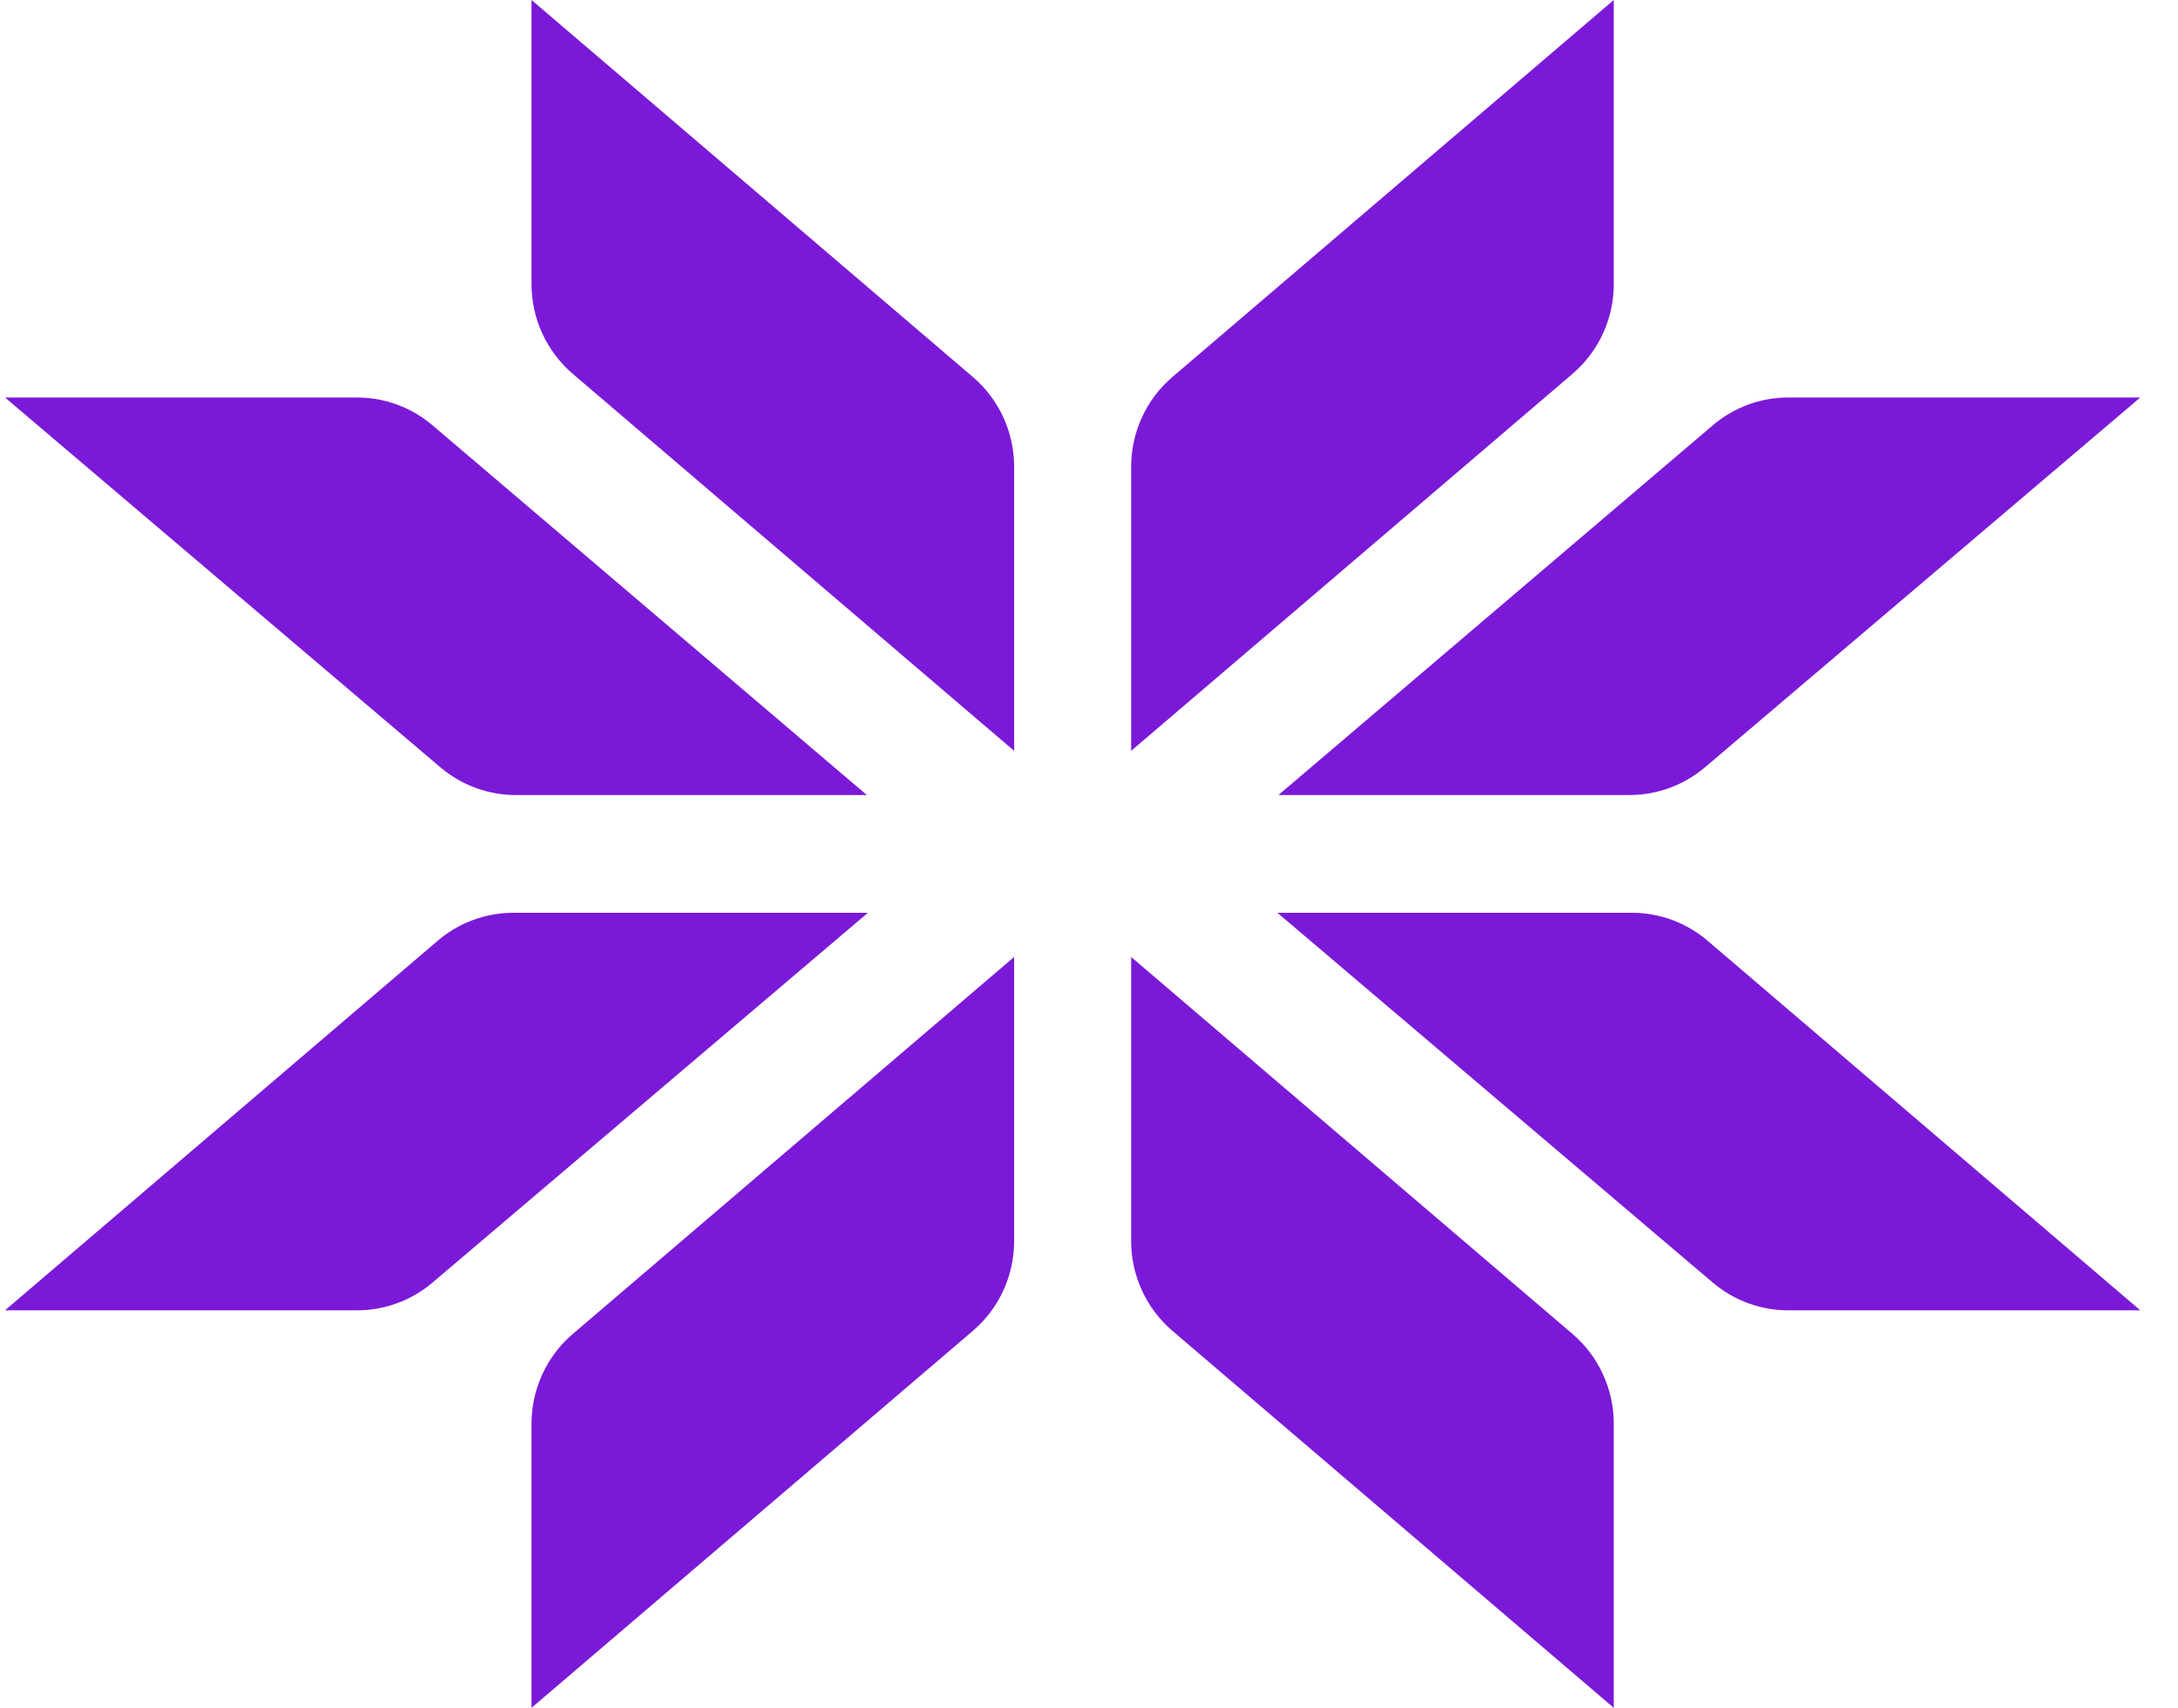
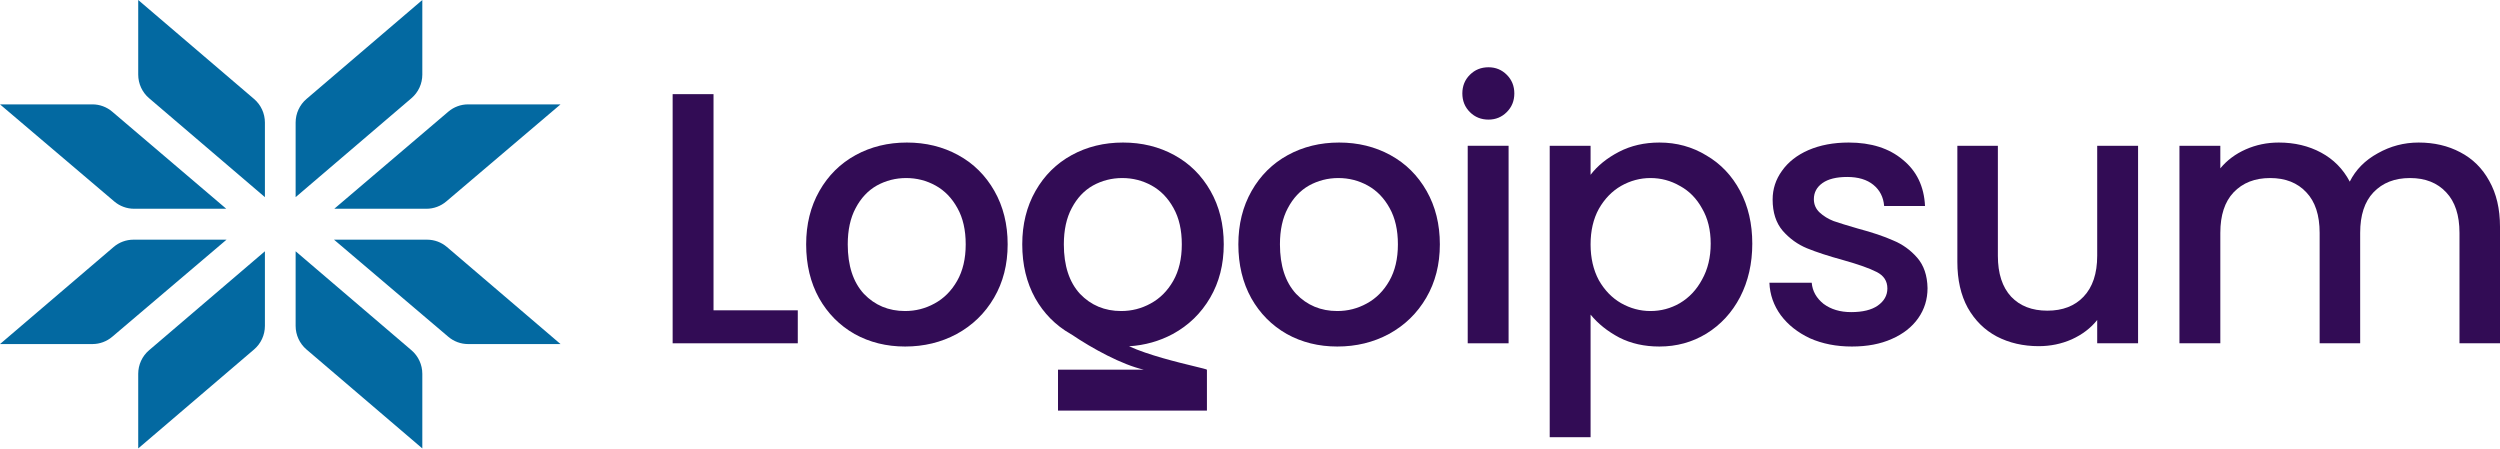
- <svg xmlns="http://www.w3.org/2000/svg" width="51" height="40" viewBox="0 0 51 40" fill="none">
-   <path d="M12.446 0L22.78 8.829C23.394 9.353 23.747 10.122 23.747 10.932V17.586L13.413 8.757C12.8 8.233 12.446 7.464 12.446 6.654V0Z" fill="#7B19D8" />
-   <path d="M12.446 40L22.78 31.171C23.394 30.647 23.747 29.878 23.747 29.068V22.414L13.413 31.243C12.8 31.767 12.446 32.536 12.446 33.346V40Z" fill="#7B19D8" />
-   <path d="M0.117 9.31L10.311 17.971C10.805 18.39 11.431 18.621 12.078 18.621H20.298L10.13 9.963C9.635 9.541 9.008 9.31 8.361 9.31H0.117Z" fill="#7B19D8" />
-   <path d="M0.117 30.69L10.248 22.035C10.743 21.611 11.371 21.379 12.021 21.379H20.323L10.129 30.039C9.635 30.459 9.009 30.69 8.362 30.69H0.117Z" fill="#7B19D8" />
-   <path d="M37.788 0L27.454 8.829C26.841 9.353 26.487 10.122 26.487 10.932V17.586L36.821 8.757C37.435 8.233 37.788 7.464 37.788 6.654V0Z" fill="#7B19D8" />
-   <path d="M37.788 40L27.454 31.171C26.841 30.647 26.487 29.878 26.487 29.068V22.414L36.821 31.243C37.435 31.767 37.788 32.536 37.788 33.346V40Z" fill="#7B19D8" />
-   <path d="M50.117 9.31L39.924 17.971C39.429 18.39 38.803 18.621 38.157 18.621H29.936L40.105 9.963C40.599 9.541 41.226 9.31 41.874 9.31H50.117Z" fill="#7B19D8" />
-   <path d="M50.117 30.69L39.986 22.035C39.491 21.611 38.863 21.379 38.214 21.379H29.912L40.105 30.039C40.599 30.459 41.225 30.69 41.872 30.69H50.117Z" fill="#7B19D8" />
+ <svg xmlns="http://www.w3.org/2000/svg" width="223" height="40" viewBox="0 0 223 40" fill="none">
+   <path d="M12.329 0L22.663 8.829C23.276 9.353 23.63 10.122 23.63 10.932V17.586L13.296 8.757C12.682 8.233 12.329 7.464 12.329 6.654V0Z" fill="#0369a1" />
+   <path d="M12.329 40L22.663 31.171C23.276 30.647 23.63 29.878 23.63 29.068V22.414L13.296 31.243C12.682 31.767 12.329 32.536 12.329 33.346V40Z" fill="#0369a1" />
+   <path d="M0 9.31L10.194 17.971C10.688 18.39 11.314 18.621 11.96 18.621H20.181L10.012 9.963C9.518 9.541 8.891 9.31 8.243 9.31H0Z" fill="#0369a1" />
+   <path d="M0 30.69L10.131 22.035C10.626 21.611 11.254 21.379 11.903 21.379H20.206L10.012 30.039C9.518 30.459 8.892 30.69 8.245 30.69H0Z" fill="#0369a1" />
+   <path d="M37.671 0L27.337 8.829C26.724 9.353 26.37 10.122 26.37 10.932V17.586L36.704 8.757C37.318 8.233 37.671 7.464 37.671 6.654V0Z" fill="#0369a1" />
+   <path d="M37.671 40L27.337 31.171C26.724 30.647 26.37 29.878 26.37 29.068V22.414L36.704 31.243C37.318 31.767 37.671 32.536 37.671 33.346V40Z" fill="#0369a1" />
+   <path d="M50 9.31L39.806 17.971C39.312 18.39 38.686 18.621 38.04 18.621H29.819L39.987 9.963C40.482 9.541 41.109 9.31 41.757 9.31H50Z" fill="#0369a1" />
+   <path d="M50 30.69L39.869 22.035C39.374 21.611 38.746 21.379 38.097 21.379H29.794L39.988 30.039C40.482 30.459 41.108 30.69 41.755 30.69H50Z" fill="#0369a1" />
+   <path d="M132.775 10.669C132.114 10.669 131.56 10.445 131.112 9.997C130.664 9.549 130.441 8.995 130.441 8.334C130.441 7.673 130.664 7.119 131.112 6.672C131.56 6.224 132.114 6 132.775 6C133.415 6 133.959 6.224 134.406 6.672C134.854 7.119 135.078 7.673 135.078 8.334C135.078 8.995 134.854 9.549 134.406 9.997C133.959 10.445 133.415 10.669 132.775 10.669Z" fill="#320C55" />
+   <path d="M134.566 13.003V30.622H130.92V13.003H134.566Z" fill="#320C55" />
+   <path fill-rule="evenodd" clip-rule="evenodd" d="M144.407 13.546C143.341 14.101 142.498 14.783 141.88 15.593V13.003H138.234V39H141.88V28.064C142.541 28.874 143.394 29.556 144.439 30.11C145.483 30.643 146.678 30.91 148.021 30.91C149.556 30.91 150.953 30.526 152.211 29.759C153.49 28.97 154.492 27.883 155.217 26.497C155.942 25.09 156.304 23.502 156.304 21.733C156.304 19.963 155.942 18.396 155.217 17.032C154.492 15.668 153.49 14.612 152.211 13.866C150.953 13.099 149.556 12.715 148.021 12.715C146.678 12.715 145.473 12.992 144.407 13.546ZM151.827 18.599C152.339 19.473 152.594 20.517 152.594 21.733C152.594 22.948 152.339 24.014 151.827 24.93C151.336 25.847 150.675 26.55 149.844 27.041C149.034 27.51 148.159 27.744 147.221 27.744C146.304 27.744 145.43 27.51 144.599 27.041C143.788 26.572 143.127 25.89 142.616 24.994C142.125 24.078 141.88 23.012 141.88 21.797C141.88 20.581 142.125 19.526 142.616 18.631C143.127 17.735 143.788 17.053 144.599 16.584C145.43 16.115 146.304 15.881 147.221 15.881C148.159 15.881 149.034 16.115 149.844 16.584C150.675 17.032 151.336 17.703 151.827 18.599Z" fill="#320C55" />
+   <path d="M165.187 30.91C163.801 30.91 162.554 30.665 161.445 30.174C160.358 29.663 159.494 28.981 158.855 28.128C158.215 27.254 157.874 26.284 157.831 25.218H161.605C161.669 25.964 162.021 26.593 162.661 27.105C163.322 27.595 164.143 27.84 165.123 27.84C166.147 27.84 166.936 27.648 167.49 27.265C168.066 26.86 168.354 26.348 168.354 25.73C168.354 25.069 168.034 24.578 167.394 24.259C166.776 23.939 165.784 23.587 164.42 23.203C163.098 22.841 162.021 22.489 161.189 22.148C160.358 21.807 159.633 21.285 159.015 20.581C158.418 19.878 158.119 18.951 158.119 17.799C158.119 16.861 158.396 16.009 158.951 15.241C159.505 14.453 160.294 13.834 161.317 13.387C162.362 12.939 163.556 12.715 164.899 12.715C166.904 12.715 168.514 13.227 169.729 14.25C170.966 15.252 171.627 16.627 171.712 18.375H168.066C168.002 17.586 167.682 16.957 167.106 16.488C166.531 16.019 165.752 15.785 164.772 15.785C163.812 15.785 163.076 15.966 162.565 16.328C162.053 16.691 161.797 17.171 161.797 17.767C161.797 18.236 161.968 18.631 162.309 18.951C162.65 19.27 163.066 19.526 163.556 19.718C164.047 19.889 164.772 20.112 165.731 20.39C167.01 20.731 168.055 21.082 168.865 21.445C169.697 21.786 170.411 22.297 171.008 22.98C171.605 23.662 171.914 24.568 171.936 25.698C171.936 26.7 171.659 27.595 171.104 28.384C170.55 29.172 169.761 29.791 168.737 30.238C167.735 30.686 166.552 30.91 165.187 30.91Z" fill="#320C55" />
+   <path d="M219.45 13.579C218.362 13.003 217.126 12.715 215.74 12.715C214.439 12.715 213.224 13.035 212.094 13.674C210.964 14.293 210.132 15.135 209.599 16.201C209.002 15.071 208.149 14.207 207.04 13.611C205.932 13.014 204.674 12.715 203.266 12.715C202.222 12.715 201.241 12.918 200.324 13.323C199.407 13.728 198.65 14.293 198.053 15.017V13.003H194.407V30.622H198.053V20.773C198.053 19.196 198.448 17.991 199.236 17.16C200.047 16.307 201.134 15.881 202.499 15.881C203.863 15.881 204.94 16.307 205.729 17.16C206.518 17.991 206.912 19.196 206.912 20.773V30.622H210.527V20.773C210.527 19.196 210.921 17.991 211.71 17.16C212.52 16.307 213.608 15.881 214.972 15.881C216.337 15.881 217.414 16.307 218.203 17.16C218.991 17.991 219.386 19.196 219.386 20.773V30.622H223V20.23C223 18.631 222.68 17.267 222.041 16.137C221.422 15.007 220.559 14.154 219.45 13.579Z" fill="#320C55" />
+   <path d="M190.716 30.622V13.003H187.07V22.82C187.07 24.397 186.664 25.612 185.854 26.465C185.065 27.297 183.989 27.712 182.624 27.712C181.259 27.712 180.183 27.297 179.394 26.465C178.605 25.612 178.21 24.397 178.21 22.82V13.003H174.596V23.363C174.596 24.962 174.905 26.326 175.524 27.456C176.163 28.586 177.027 29.439 178.114 30.015C179.223 30.59 180.47 30.878 181.856 30.878C182.901 30.878 183.882 30.675 184.799 30.27C185.737 29.844 186.494 29.268 187.07 28.544V30.622H190.716Z" fill="#320C55" />
+   <path fill-rule="evenodd" clip-rule="evenodd" d="M114.779 29.791C116.122 30.537 117.625 30.91 119.288 30.91C120.973 30.91 122.508 30.537 123.894 29.791C125.301 29.023 126.41 27.947 127.22 26.561C128.03 25.175 128.435 23.587 128.435 21.797C128.435 20.006 128.041 18.418 127.252 17.032C126.463 15.646 125.386 14.58 124.022 13.834C122.657 13.088 121.133 12.715 119.448 12.715C117.764 12.715 116.239 13.088 114.874 13.834C113.51 14.58 112.433 15.646 111.644 17.032C110.855 18.418 110.461 20.006 110.461 21.797C110.461 23.608 110.845 25.207 111.612 26.593C112.38 27.957 113.435 29.023 114.779 29.791ZM121.911 27.073C121.101 27.52 120.226 27.744 119.288 27.744C117.817 27.744 116.591 27.233 115.61 26.209C114.651 25.165 114.171 23.694 114.171 21.797C114.171 20.517 114.405 19.441 114.874 18.567C115.344 17.672 115.973 17 116.761 16.552C117.572 16.105 118.446 15.881 119.384 15.881C120.322 15.881 121.196 16.105 122.007 16.552C122.817 17 123.467 17.672 123.958 18.567C124.448 19.441 124.693 20.517 124.693 21.797C124.693 23.076 124.437 24.163 123.926 25.058C123.414 25.953 122.742 26.625 121.911 27.073Z" fill="#320C55" />
+   <path fill-rule="evenodd" clip-rule="evenodd" d="M95.576 29.831C95.552 29.818 95.527 29.804 95.502 29.791C94.159 29.023 93.104 27.957 92.336 26.593C91.568 25.207 91.185 23.608 91.185 21.797C91.185 20.006 91.579 18.418 92.368 17.032C93.157 15.646 94.234 14.58 95.598 13.834C96.963 13.088 98.487 12.715 100.172 12.715C101.856 12.715 103.381 13.088 104.746 13.834C106.11 14.58 107.187 15.646 107.976 17.032C108.765 18.418 109.159 20.006 109.159 21.797C109.159 23.587 108.754 25.175 107.944 26.561C107.134 27.947 106.025 29.023 104.618 29.791C103.426 30.432 102.124 30.798 100.711 30.888C102.442 31.68 105.075 32.319 106.553 32.678C107.186 32.832 107.607 32.934 107.656 32.975L107.658 32.975V36.623H94.374V32.975H102.029C100.082 32.535 97.437 31.092 95.576 29.831ZM100.012 27.744C100.95 27.744 101.824 27.52 102.635 27.073C103.466 26.625 104.138 25.953 104.65 25.058C105.161 24.163 105.417 23.076 105.417 21.797C105.417 20.517 105.172 19.441 104.682 18.567C104.191 17.672 103.541 17 102.731 16.552C101.92 16.105 101.046 15.881 100.108 15.881C99.17 15.881 98.296 16.105 97.485 16.552C96.696 17 96.067 17.672 95.598 18.567C95.129 19.441 94.895 20.517 94.895 21.797C94.895 23.694 95.374 25.165 96.334 26.209C97.315 27.233 98.541 27.744 100.012 27.744Z" fill="#320C55" />
+   <path fill-rule="evenodd" clip-rule="evenodd" d="M76.226 29.791C77.57 30.537 79.073 30.91 80.736 30.91C82.42 30.91 83.956 30.537 85.341 29.791C86.749 29.023 87.858 27.947 88.668 26.561C89.478 25.175 89.883 23.587 89.883 21.797C89.883 20.006 89.489 18.418 88.7 17.032C87.911 15.646 86.834 14.58 85.469 13.834C84.105 13.088 82.58 12.715 80.896 12.715C79.211 12.715 77.687 13.088 76.322 13.834C74.958 14.58 73.881 15.646 73.092 17.032C72.303 18.418 71.909 20.006 71.909 21.797C71.909 23.608 72.292 25.207 73.06 26.593C73.828 27.957 74.883 29.023 76.226 29.791ZM83.359 27.073C82.548 27.52 81.674 27.744 80.736 27.744C79.265 27.744 78.039 27.233 77.058 26.209C76.098 25.165 75.619 23.694 75.619 21.797C75.619 20.517 75.853 19.441 76.322 18.567C76.791 17.672 77.42 17 78.209 16.552C79.019 16.105 79.894 15.881 80.832 15.881C81.77 15.881 82.644 16.105 83.454 16.552C84.265 17 84.915 17.672 85.405 18.567C85.896 19.441 86.141 20.517 86.141 21.797C86.141 23.076 85.885 24.163 85.373 25.058C84.862 25.953 84.19 26.625 83.359 27.073Z" fill="#320C55" />
+   <path d="M63.646 27.68H71.162V30.622H60V8.398H63.646V27.68Z" fill="#320C55" />
</svg>
